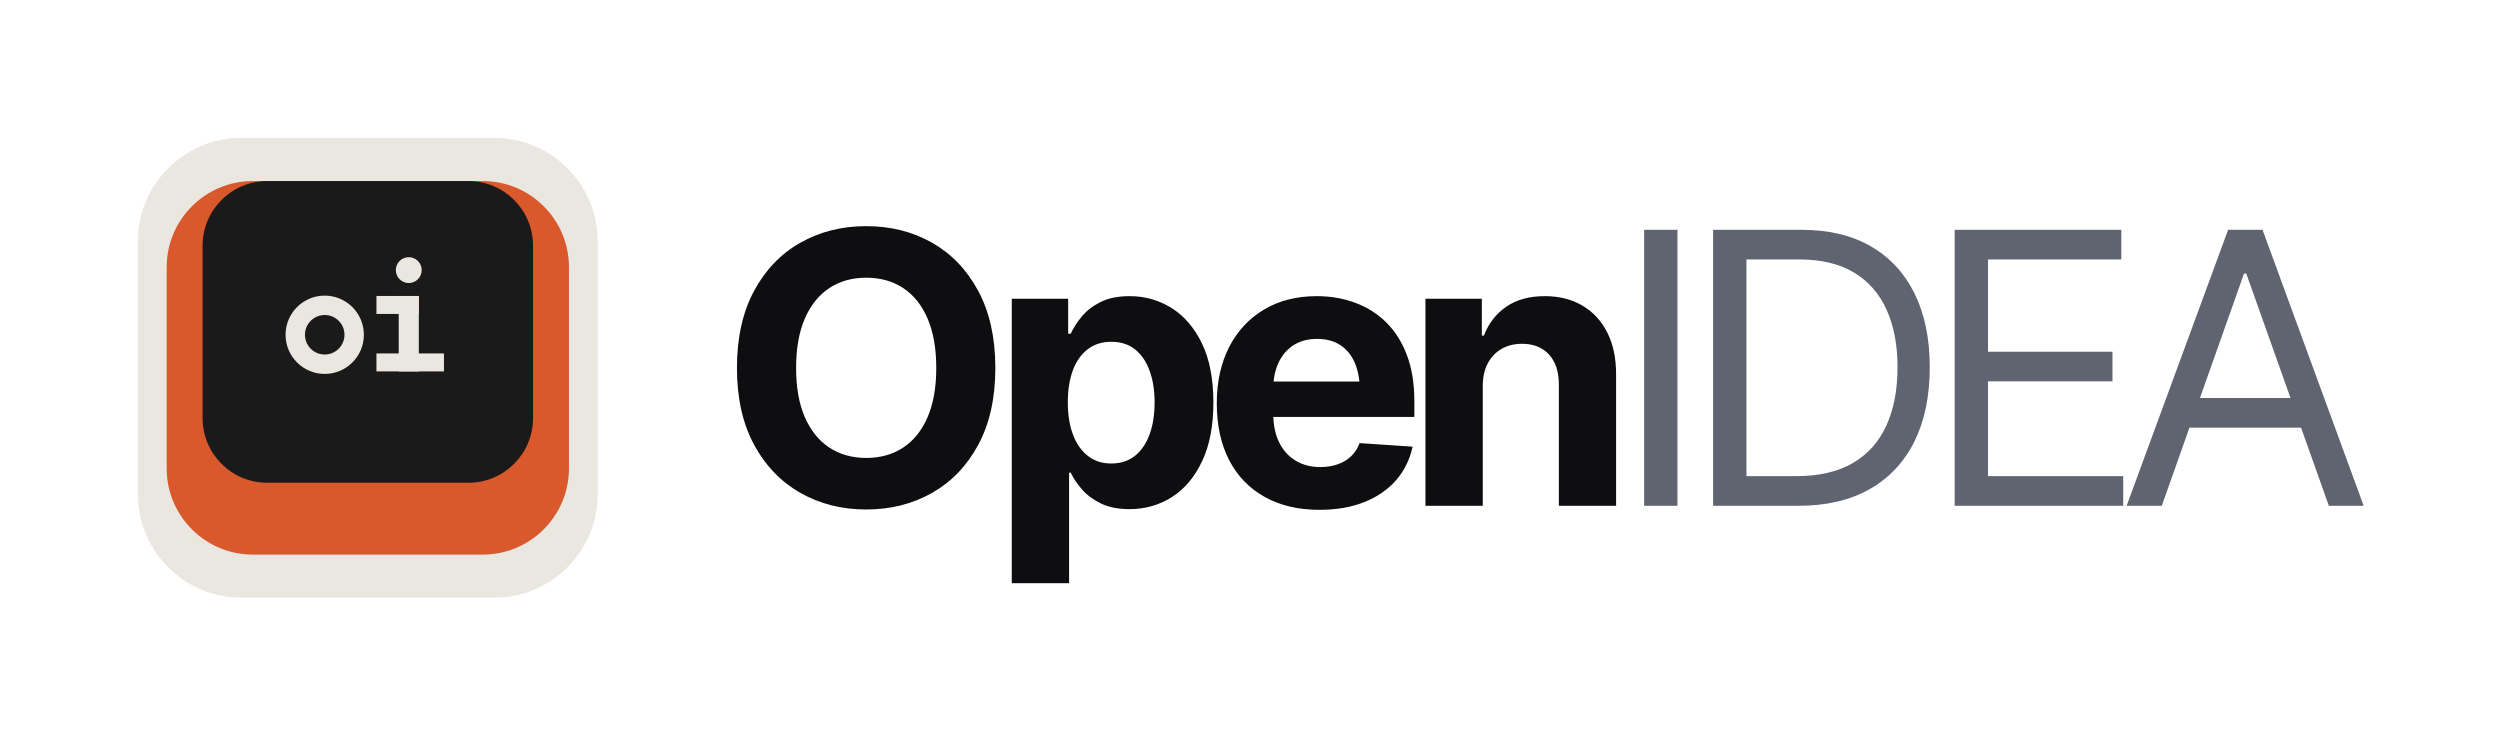
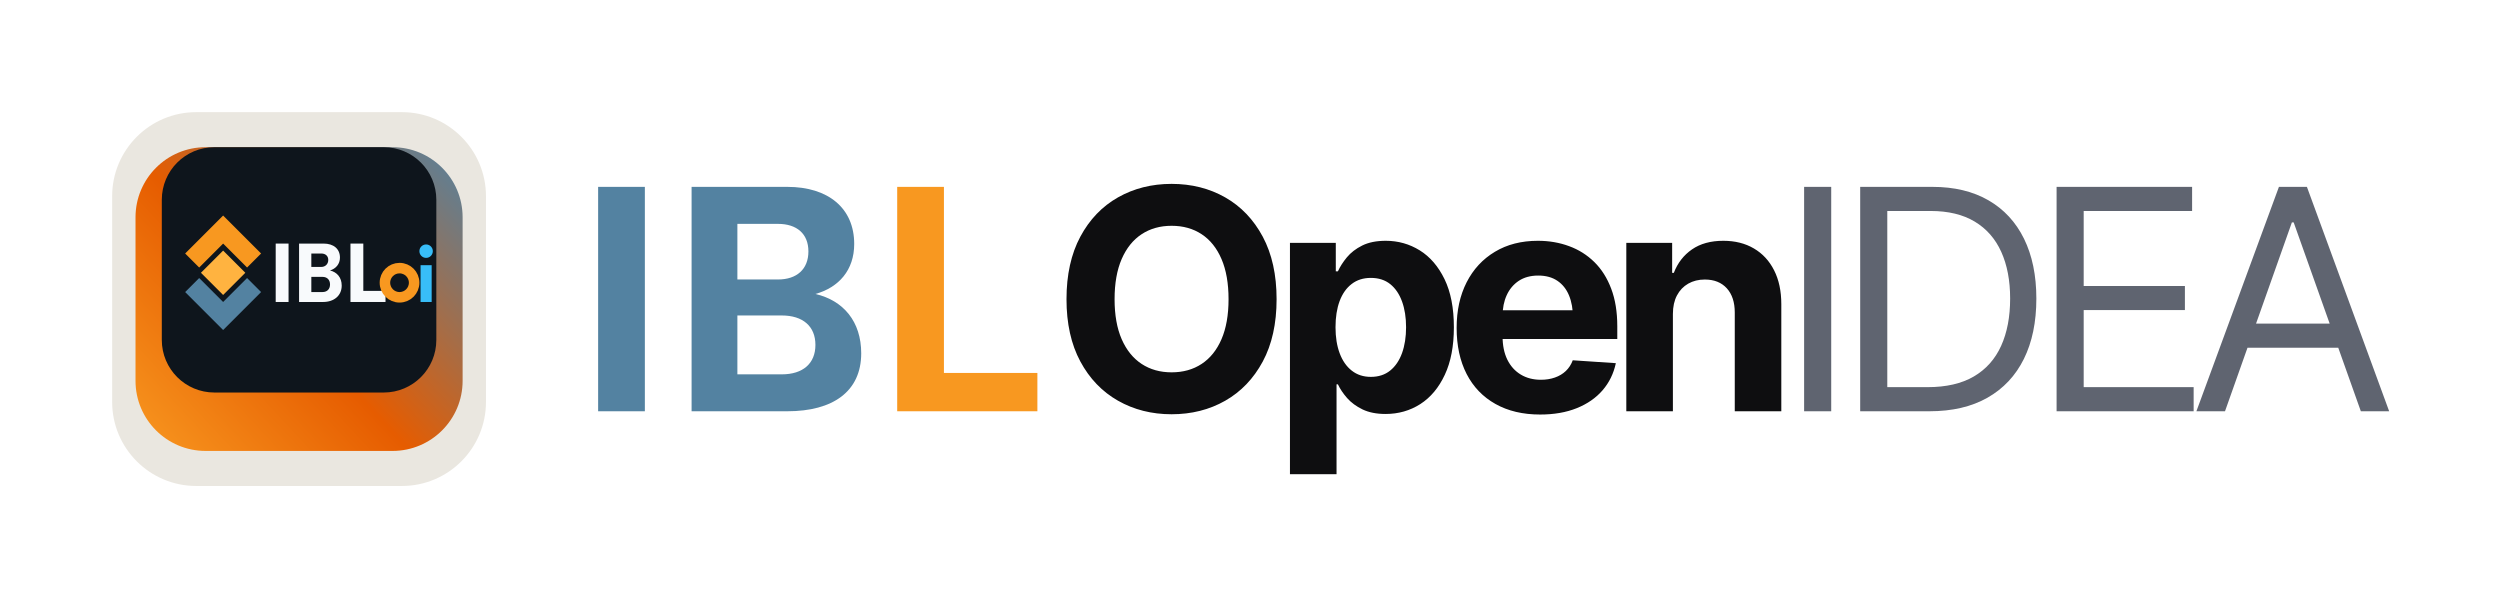
- <svg xmlns="http://www.w3.org/2000/svg" width="435" height="128" viewBox="0 0 435 128" role="img" aria-label="OpenIDEA">
+ <svg xmlns="http://www.w3.org/2000/svg" width="535" height="128" viewBox="0 0 535 128" role="img" aria-label="IBLOpenIdea">
+   <defs>
+     <linearGradient id="ibl-skirt" x1="22" y1="78" x2="78" y2="26" gradientUnits="userSpaceOnUse">
+       <stop offset="0%" stop-color="#F89820" />
+       <stop offset="45%" stop-color="#E65C00" />
+       <stop offset="100%" stop-color="#5382A1" />
+     </linearGradient>
+   </defs>
  <g transform="translate(14 14)">
    <rect x="10" y="10" width="80" height="80" rx="18" fill="#EAE7E0" />
    <g transform="translate(50 50) scale(1.25) translate(-50 -52)">
-       <rect x="22" y="26" width="56" height="52" rx="12" fill="#D9582C" />
-       <rect x="27" y="26" width="46" height="42" rx="9" fill="#1B1A1A" />
-       <circle cx="44" cy="47.4" r="4.1" fill="none" stroke="#EAE7E0" stroke-width="2.7" />
-       <rect x="54.3" y="42" width="2.8" height="10.5" fill="#EAE7E0" />
-       <rect x="51.2" y="42" width="5.9" height="2.5" fill="#EAE7E0" />
-       <rect x="51.2" y="50" width="9.4" height="2.5" fill="#EAE7E0" />
-       <circle cx="55.7" cy="38.4" r="1.8" fill="#EAE7E0" />
+       <rect x="22" y="26" width="56" height="52" rx="12" fill="url(#ibl-skirt)" />
+       <rect x="26.5" y="26" width="47" height="42" rx="9" fill="#0E151C" />
+       <path d="M30.5 44.2L37 37.7L43.5 44.2L41.1 46.6L37 42.5L32.9 46.6Z" fill="#F89820" />
+       <polygon points="37,43.7 40.8,47.5 37,51.3 33.2,47.5" fill="#FFB340" />
+       <path d="M30.5 50.8L37 57.3L43.5 50.8L41.1 48.4L37 52.5L32.9 48.4Z" fill="#5382A1" />
+       <rect x="46" y="42.5" width="2.2" height="10" fill="#F8FAFC" />
+       <path d="M50 42.5H54.2C55.9 42.5 57 43.4 57 44.9C57 46 56.3 46.8 55.3 47.1C56.5 47.4 57.3 48.3 57.3 49.7C57.3 51.4 56 52.5 54.1 52.5H50V42.5ZM52.1 46.5H53.8C54.5 46.5 55 46 55 45.3C55 44.6 54.5 44.2 53.8 44.2H52.1V46.5ZM52.1 50.8H54C54.8 50.8 55.3 50.3 55.3 49.5C55.3 48.7 54.8 48.2 54 48.2H52.1V50.8Z" fill="#F8FAFC" />
+       <path d="M58.8 42.5H61V50.6H64.8V52.5H58.8V42.5Z" fill="#F8FAFC" />
+       <circle cx="67.2" cy="49.2" r="2.5" fill="none" stroke="#F89820" stroke-width="1.8" />
+       <rect x="70.8" y="46.2" width="1.9" height="6.3" fill="#38BDF8" />
+       <circle cx="71.75" cy="43.8" r="1.15" fill="#38BDF8" />
    </g>
  </g>
  <g transform="translate(0 88.01)">
+     <path fill="#5382A1" d="M138 -48.02V0H128V-48.02H138ZM148 -48.02H168.5C177.2 -48.02 182.8 -43.5 182.8 -35.8C182.8 -30.2 179.5 -26.5 174.5 -25.1C180.5 -23.7 184.3 -19.2 184.3 -12.4C184.3 -4.2 178.2 0 168.5 0H148V-48.02ZM157.8 -28.2H166.5C170.5 -28.2 173 -30.4 173 -34.2C173 -38 170.5 -40.1 166.5 -40.1H157.8V-28.2ZM157.8 -7.9H167.3C171.8 -7.9 174.5 -10.2 174.5 -14.2C174.5 -18.2 171.8 -20.5 167.3 -20.5H157.8V-7.9Z" />
+     <path fill="#F89820" d="M192 -48.02H202V-8.2H222V0H192V-48.02Z" />
+   </g>
+   <g transform="translate(100 88.01)">
    <path fill="#0E0E10" d="M150.72 0.64Q144.35 0.64 139.25 -2.26Q134.15 -5.16 131.19 -10.66Q128.23 -16.17 128.23 -23.98Q128.23 -31.83 131.19 -37.36Q134.15 -42.88 139.25 -45.77Q144.35 -48.66 150.72 -48.66Q157.11 -48.66 162.19 -45.77Q167.27 -42.88 170.23 -37.36Q173.19 -31.83 173.19 -23.98Q173.19 -16.15 170.23 -10.64Q167.27 -5.14 162.19 -2.25Q157.11 0.64 150.72 0.64ZM150.72 -8.33Q154.42 -8.33 157.15 -10.13Q159.89 -11.93 161.4 -15.42Q162.91 -18.92 162.91 -23.98Q162.91 -29.07 161.4 -32.58Q159.89 -36.09 157.15 -37.89Q154.42 -39.69 150.72 -39.69Q147.05 -39.69 144.31 -37.89Q141.57 -36.09 140.04 -32.58Q138.52 -29.07 138.52 -23.98Q138.52 -18.92 140.04 -15.42Q141.57 -11.93 144.31 -10.13Q147.05 -8.33 150.72 -8.33ZM176.05 13.47V-36.03H185.86V-29.94H186.31Q186.98 -31.42 188.23 -32.94Q189.48 -34.45 191.52 -35.47Q193.55 -36.48 196.56 -36.48Q200.52 -36.48 203.83 -34.43Q207.13 -32.38 209.13 -28.27Q211.13 -24.15 211.13 -17.96Q211.13 -11.94 209.19 -7.81Q207.26 -3.67 203.95 -1.54Q200.63 0.58 196.51 0.58Q193.62 0.58 191.59 -0.39Q189.57 -1.37 188.28 -2.83Q187 -4.29 186.31 -5.77H186.02V13.47ZM193.36 -7.36Q195.83 -7.36 197.5 -8.71Q199.17 -10.06 200.04 -12.46Q200.9 -14.86 200.9 -17.98Q200.9 -21.11 200.04 -23.48Q199.18 -25.86 197.52 -27.2Q195.85 -28.54 193.36 -28.54Q190.95 -28.54 189.26 -27.24Q187.57 -25.95 186.68 -23.58Q185.8 -21.21 185.8 -17.98Q185.8 -14.79 186.69 -12.41Q187.58 -10.02 189.28 -8.69Q190.97 -7.36 193.36 -7.36ZM229.58 0.7Q224.05 0.7 220.03 -1.56Q216.01 -3.81 213.86 -7.97Q211.72 -12.14 211.72 -17.84Q211.72 -23.4 213.86 -27.6Q216 -31.79 219.91 -34.13Q223.82 -36.48 229.11 -36.48Q232.68 -36.48 235.77 -35.34Q238.87 -34.21 241.19 -31.93Q243.51 -29.65 244.8 -26.22Q246.1 -22.79 246.1 -18.19V-15.46H215.69V-21.62H241.26L236.61 -20.01Q236.61 -22.76 235.77 -24.79Q234.93 -26.81 233.28 -27.92Q231.63 -29.04 229.18 -29.04Q226.74 -29.04 225.03 -27.92Q223.33 -26.79 222.44 -24.85Q221.55 -22.91 221.55 -20.39V-16.04Q221.55 -13.12 222.57 -11.04Q223.6 -8.96 225.45 -7.85Q227.3 -6.74 229.74 -6.74Q231.4 -6.74 232.75 -7.22Q234.11 -7.69 235.09 -8.62Q236.07 -9.56 236.57 -10.91L245.79 -10.29Q245.08 -6.96 242.95 -4.49Q240.81 -2.02 237.42 -0.66Q234.04 0.7 229.58 0.7ZM258 -20.81V0H248.03V-36.03H257.84V-29.62H258.2Q259.42 -32.8 262.09 -34.64Q264.75 -36.48 268.79 -36.48Q272.55 -36.48 275.33 -34.84Q278.12 -33.21 279.66 -30.16Q281.2 -27.12 281.2 -22.92V0H271.24V-21.14Q271.24 -24.43 269.54 -26.31Q267.83 -28.19 264.83 -28.19Q262.83 -28.19 261.28 -27.31Q259.74 -26.43 258.87 -24.79Q258 -23.15 258 -20.81Z" />
    <path fill="#5F6470" d="M291.88 -48.02V0H286.08V-48.02ZM312.9 0H301.36V-5.16H312.51Q318.48 -5.16 322.39 -7.44Q326.31 -9.73 328.24 -13.99Q330.17 -18.24 330.17 -24.11Q330.17 -29.91 328.27 -34.11Q326.37 -38.32 322.59 -40.59Q318.8 -42.86 313.16 -42.86H301.11V-48.02H313.55Q320.54 -48.02 325.52 -45.15Q330.5 -42.28 333.14 -36.92Q335.78 -31.55 335.78 -24.11Q335.78 -16.6 333.11 -11.2Q330.43 -5.8 325.32 -2.9Q320.22 0 312.9 0ZM303.88 -48.02V0H298.08V-48.02ZM340.11 0V-48.02H369.11V-42.86H345.91V-26.81H367.57V-21.66H345.91V-5.16H369.44V0ZM376.15 0H370.03L387.69 -48.02H393.68L411.28 0H405.22L390.85 -40.41H390.46ZM378.41 -18.76H402.96V-13.6H378.41Z" />
  </g>
</svg>
